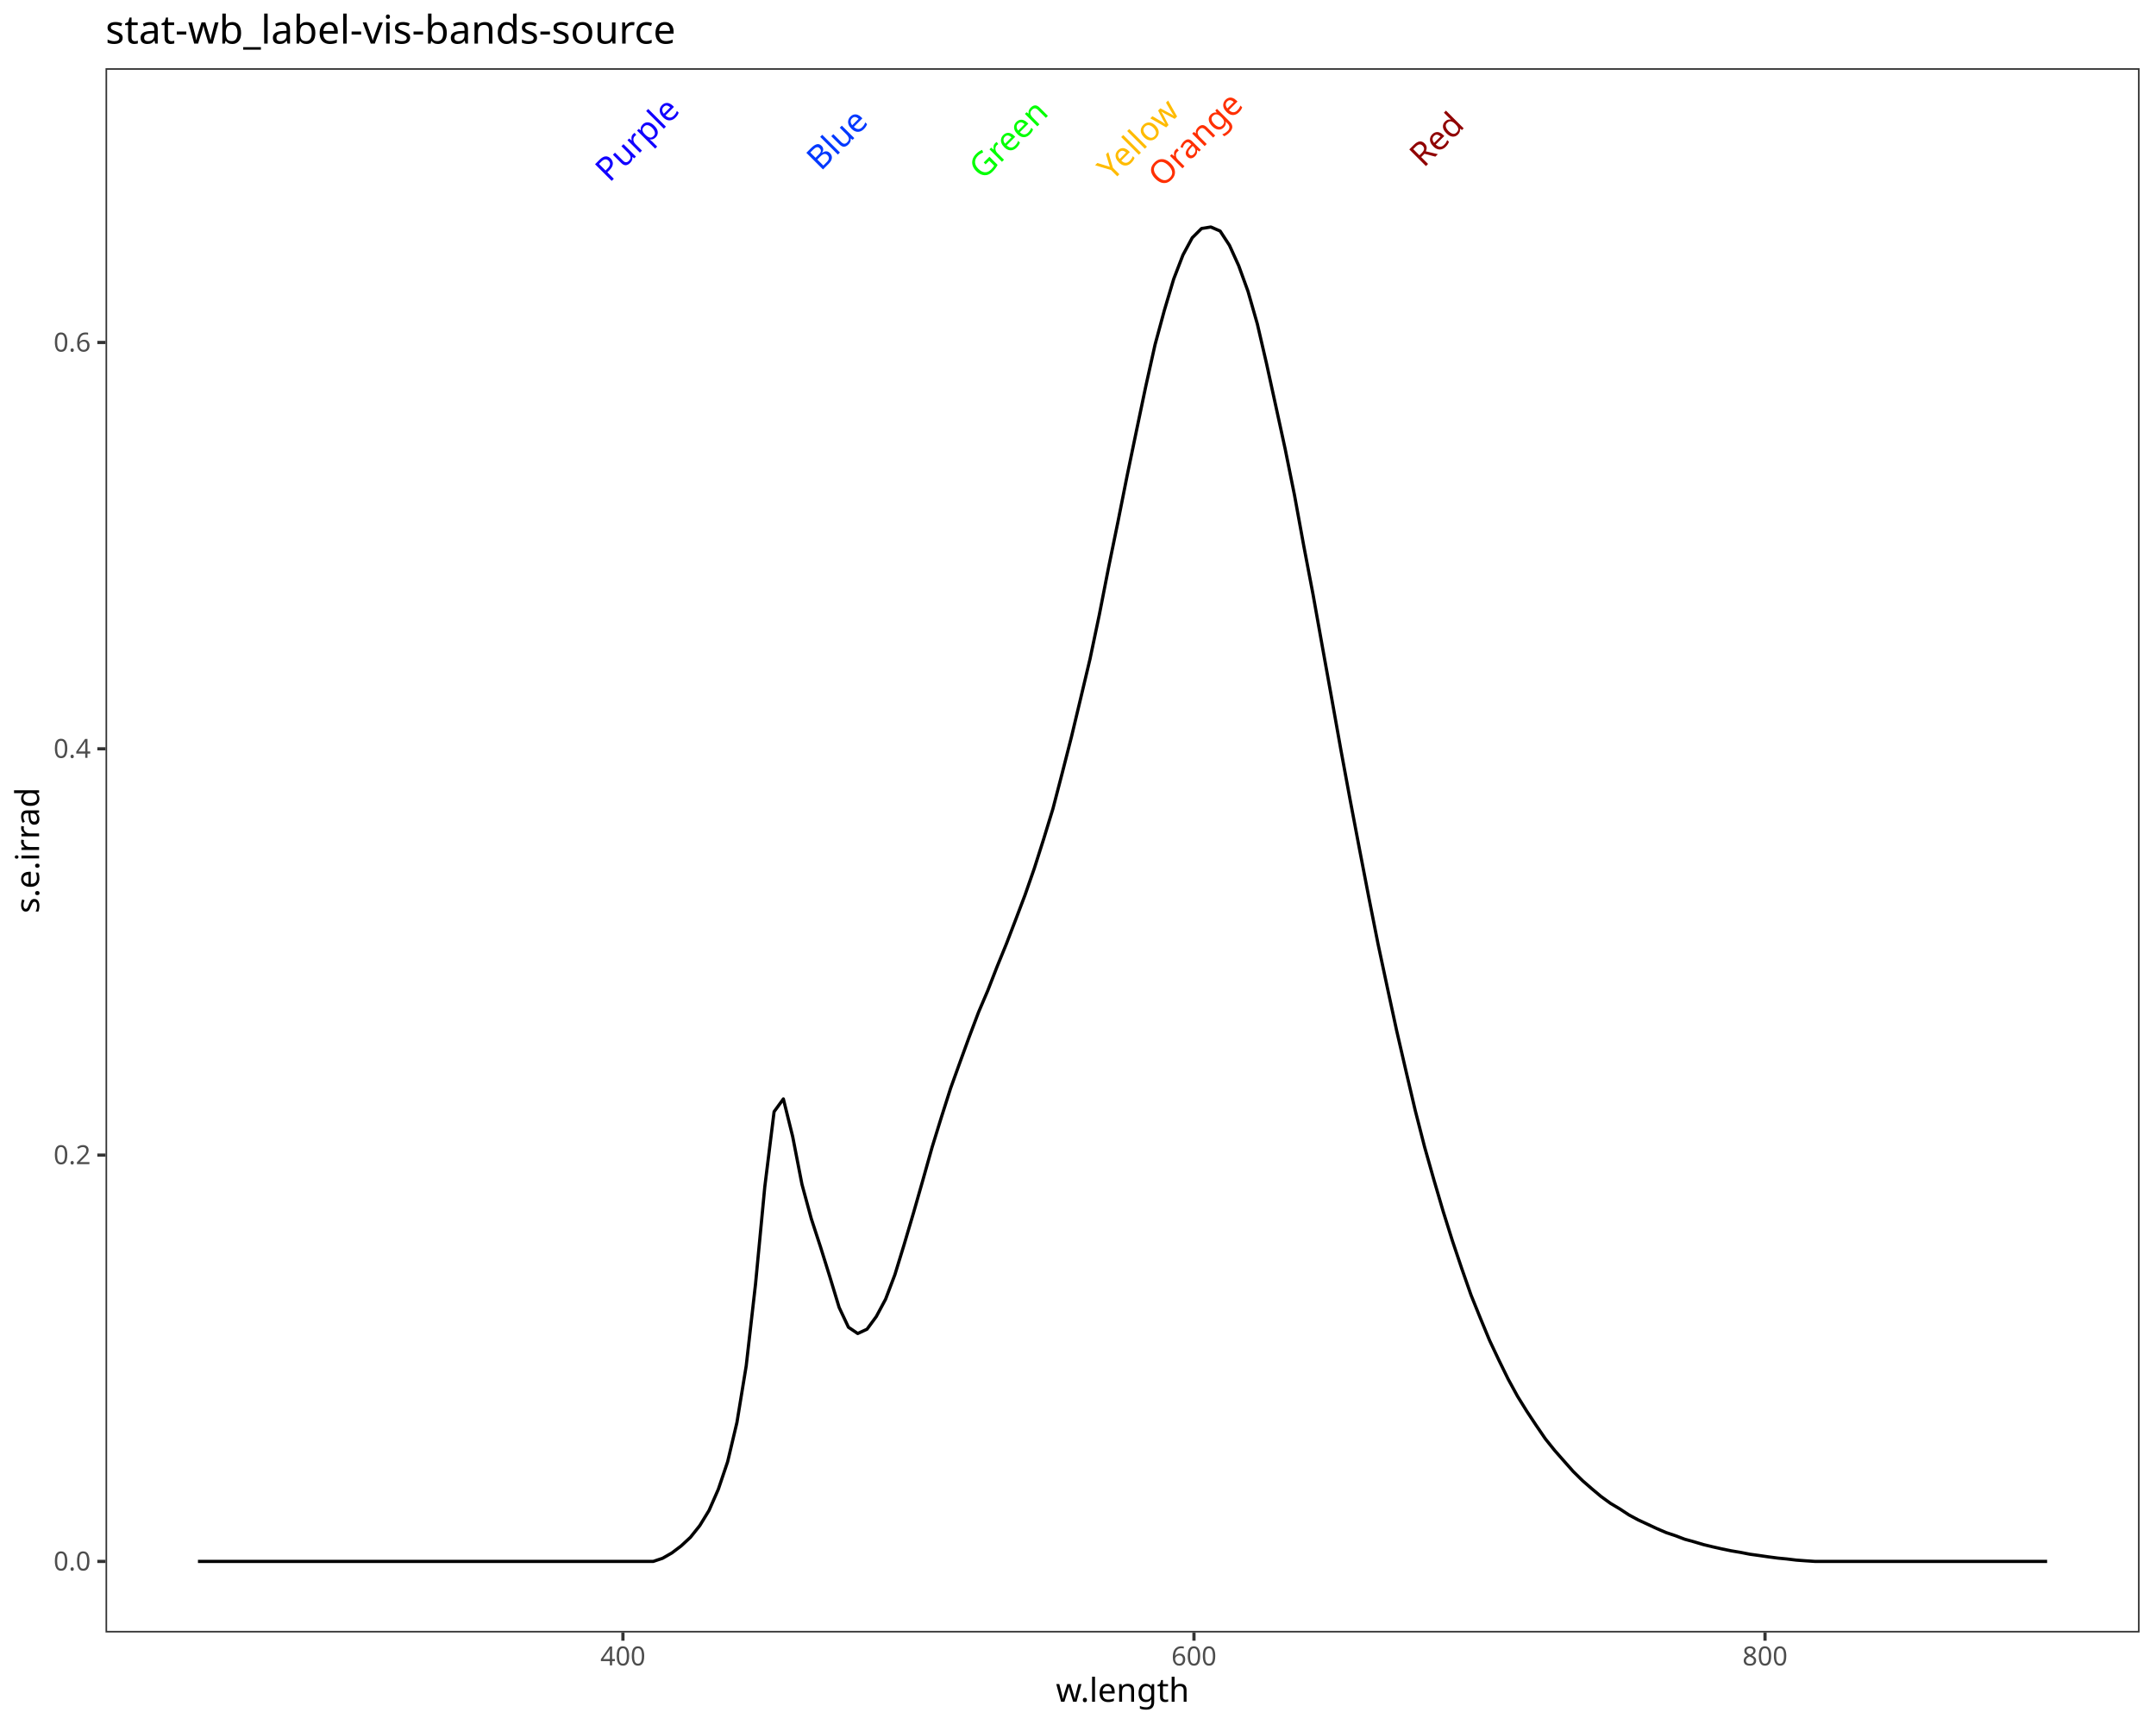
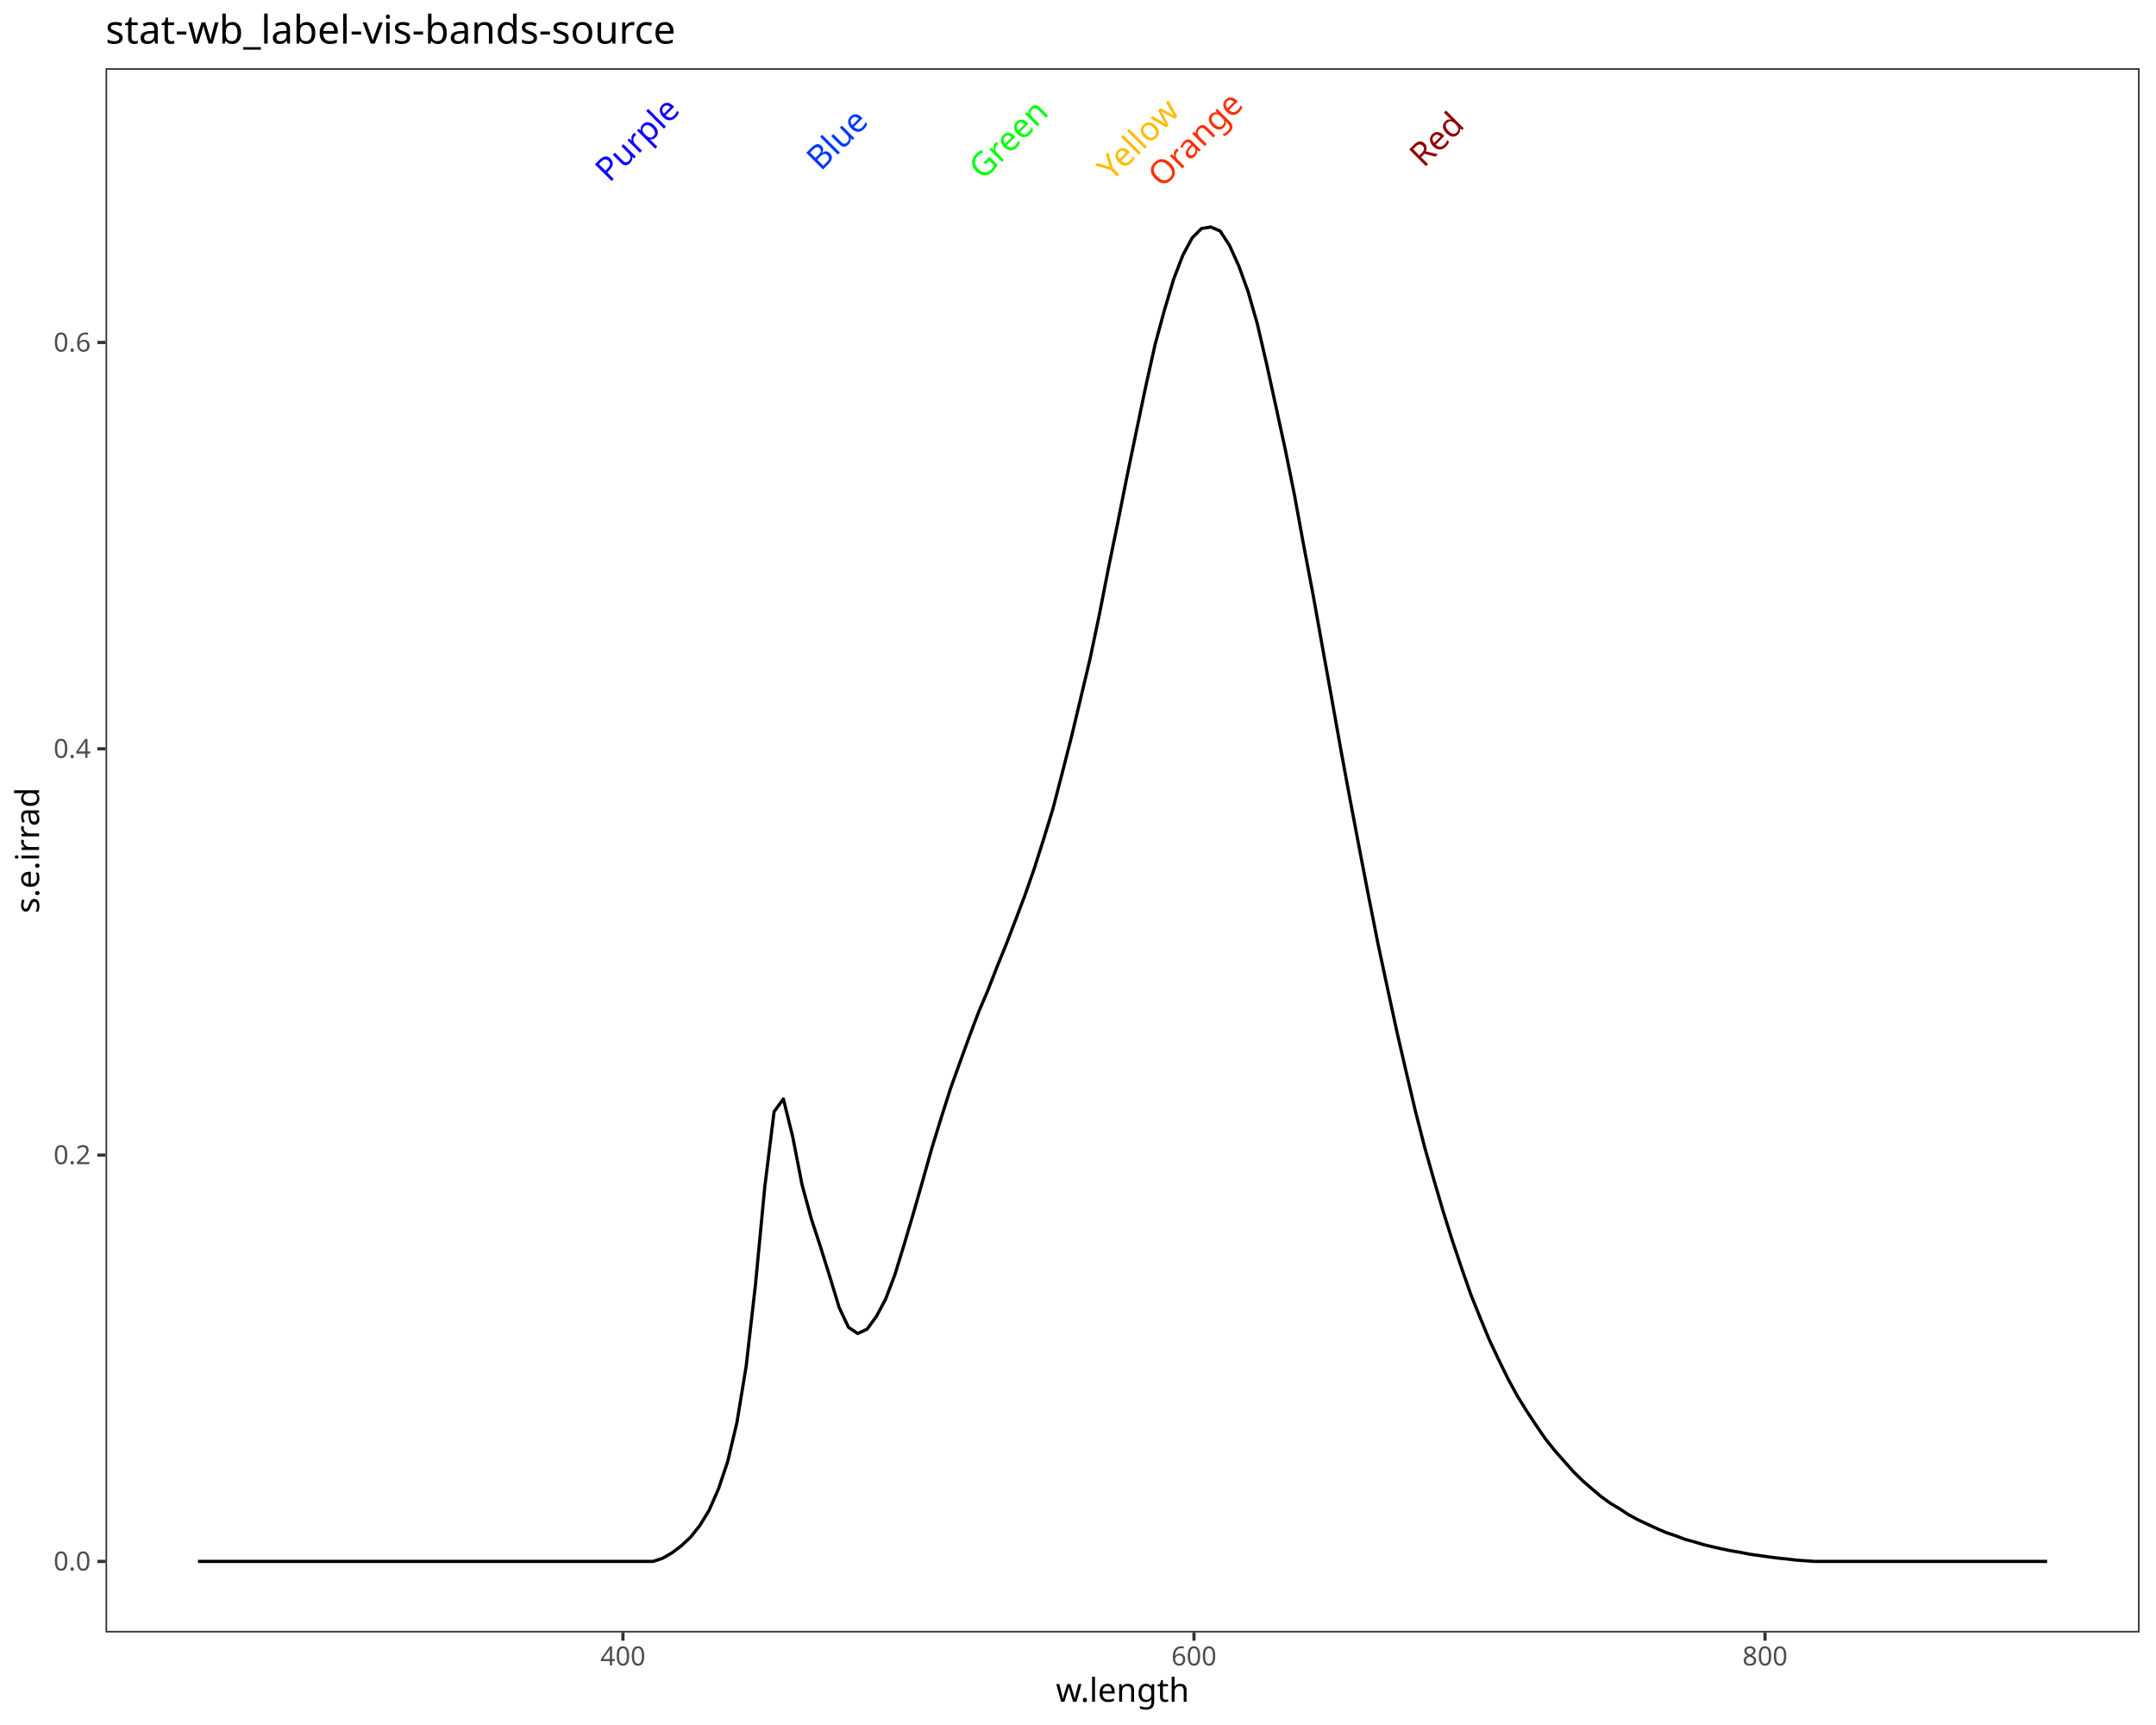
<svg xmlns="http://www.w3.org/2000/svg" class="svglite" data-engine-version="2.0" width="720.00pt" height="576.00pt" viewBox="0 0 720.00 576.00">
  <defs>
    <style type="text/css">
    .svglite line, .svglite polyline, .svglite polygon, .svglite path, .svglite rect, .svglite circle {
      fill: none;
      stroke: #000000;
      stroke-linecap: round;
      stroke-linejoin: round;
      stroke-miterlimit: 10.00;
    }
  </style>
  </defs>
  <rect width="100%" height="100%" style="stroke: none; fill: #FFFFFF;" />
  <defs>
    <clipPath id="cpMC4wMHw3MjAuMDB8MC4wMHw1NzYuMDA=">
      <rect x="0.00" y="0.00" width="720.00" height="576.00" />
    </clipPath>
  </defs>
  <g clip-path="url(#cpMC4wMHw3MjAuMDB8MC4wMHw1NzYuMDA=)">
    <rect x="0.00" y="0.00" width="720.00" height="576.00" style="stroke-width: 1.07; stroke: #FFFFFF; fill: #FFFFFF;" />
  </g>
  <defs>
    <clipPath id="cpMzUuMjR8NzE0LjUyfDIyLjc4fDU0NS4xMQ==">
      <rect x="35.24" y="22.78" width="679.28" height="522.33" />
    </clipPath>
  </defs>
  <g clip-path="url(#cpMzUuMjR8NzE0LjUyfDIyLjc4fDU0NS4xMQ==)">
    <rect x="35.24" y="22.78" width="679.28" height="522.33" style="stroke-width: 1.07; stroke: none; fill: #FFFFFF;" />
    <polyline points="66.11,521.37 69.22,521.37 72.32,521.37 75.42,521.37 78.53,521.37 81.63,521.37 84.73,521.37 87.84,521.37 90.94,521.37 94.04,521.37 97.15,521.37 100.25,521.37 103.35,521.37 106.46,521.37 109.56,521.37 112.66,521.37 115.77,521.37 118.87,521.37 121.97,521.37 125.07,521.37 128.18,521.37 131.28,521.37 134.38,521.37 137.49,521.37 140.59,521.37 143.69,521.37 146.80,521.37 149.90,521.37 153.00,521.37 156.11,521.37 159.21,521.37 162.31,521.37 165.42,521.37 168.52,521.37 171.62,521.37 174.73,521.37 177.83,521.37 180.93,521.37 184.03,521.37 187.14,521.37 190.24,521.37 193.34,521.37 196.45,521.37 199.55,521.37 202.65,521.37 205.76,521.37 208.86,521.37 211.96,521.37 215.07,521.37 218.17,521.37 221.27,520.33 224.38,518.54 227.48,516.20 230.58,513.32 233.69,509.42 236.79,504.35 239.89,497.28 242.99,488.11 246.10,474.98 249.20,456.07 252.30,428.85 255.41,396.24 258.51,371.21 261.61,366.95 264.72,379.54 267.82,395.48 270.92,406.90 274.03,416.42 277.13,426.35 280.23,436.57 283.34,443.18 286.44,445.28 289.54,443.84 292.65,439.60 295.75,433.81 298.85,425.63 301.96,415.49 305.06,405.02 308.16,394.17 311.26,383.14 314.37,373.08 317.47,363.35 320.57,354.75 323.68,346.21 326.78,338.01 329.88,330.74 332.99,322.75 336.09,315.16 339.19,307.08 342.30,298.88 345.40,290.00 348.50,280.27 351.61,270.12 354.71,258.21 357.81,246.07 360.92,233.06 364.02,220.02 367.12,205.27 370.22,189.45 373.33,174.29 376.43,158.73 379.53,143.80 382.64,128.97 385.74,115.05 388.84,103.62 391.95,93.19 395.05,85.14 398.15,79.40 401.26,76.30 404.36,75.80 407.46,77.14 410.57,81.90 413.67,88.73 416.77,97.27 419.88,108.14 422.98,121.49 426.08,135.68 429.18,149.90 432.29,165.29 435.39,182.25 438.49,198.49 441.60,215.89 444.70,233.07 447.80,250.44 450.91,267.25 454.01,283.57 457.11,299.62 460.22,315.31 463.32,329.82 466.42,344.18 469.53,357.63 472.63,370.83 475.73,382.93 478.84,393.92 481.94,404.47 485.04,414.34 488.14,423.54 491.25,432.43 494.35,440.11 497.45,447.60 500.56,454.19 503.66,460.52 506.76,466.20 509.87,471.22 512.97,475.90 516.07,480.44 519.18,484.32 522.28,487.84 525.38,491.34 528.49,494.41 531.59,497.11 534.69,499.71 537.80,501.97 540.90,503.82 544.00,505.86 547.10,507.53 550.21,508.97 553.31,510.42 556.41,511.75 559.52,512.79 562.62,513.97 565.72,514.82 568.83,515.75 571.93,516.50 575.03,517.20 578.14,517.84 581.24,518.36 584.34,518.97 587.45,519.40 590.55,519.85 593.65,520.26 596.76,520.56 599.86,520.94 602.96,521.17 606.07,521.37 609.17,521.37 612.27,521.37 615.37,521.37 618.48,521.37 621.58,521.37 624.68,521.37 627.79,521.37 630.89,521.37 633.99,521.37 637.10,521.37 640.20,521.37 643.30,521.37 646.41,521.37 649.51,521.37 652.61,521.37 655.72,521.37 658.82,521.37 661.92,521.37 665.03,521.37 668.13,521.37 671.23,521.37 674.33,521.37 677.44,521.37 680.54,521.37 683.64,521.37 " style="stroke-width: 1.07; stroke-linecap: butt;" />
-     <text transform="translate(215.48,49.20) rotate(-45)" text-anchor="middle" style="font-size: 11.00px; fill: #1100FF; font-family: sans;" textLength="31.80px" lengthAdjust="spacingAndGlyphs">Purple</text>
-     <text transform="translate(282.22,49.20) rotate(-45)" text-anchor="middle" style="font-size: 11.00px; fill: #0038FF; font-family: sans;" textLength="22.02px" lengthAdjust="spacingAndGlyphs">Blue</text>
-     <text transform="translate(339.43,49.20) rotate(-45)" text-anchor="middle" style="font-size: 11.00px; fill: #00FF00; font-family: sans;" textLength="30.58px" lengthAdjust="spacingAndGlyphs">Green</text>
-     <text transform="translate(382.81,49.20) rotate(-45)" text-anchor="middle" style="font-size: 11.00px; fill: #FFBB00; font-family: sans;" textLength="32.41px" lengthAdjust="spacingAndGlyphs">Yellow</text>
-     <text transform="translate(401.88,49.20) rotate(-45)" text-anchor="middle" style="font-size: 11.00px; fill: #FF2F00; font-family: sans;" textLength="36.70px" lengthAdjust="spacingAndGlyphs">Orange</text>
-     <text transform="translate(482.45,49.20) rotate(-45)" text-anchor="middle" style="font-size: 11.00px; fill: #900000; font-family: sans;" textLength="20.18px" lengthAdjust="spacingAndGlyphs">Red</text>
+     <text transform="translate(215.49,49.21) rotate(-45)" text-anchor="middle" style="font-size: 11.04px; fill: #1100FF; font-family: sans;" textLength="31.91px" lengthAdjust="spacingAndGlyphs">Purple</text>
+     <text transform="translate(282.23,49.21) rotate(-45)" text-anchor="middle" style="font-size: 11.04px; fill: #0038FF; font-family: sans;" textLength="22.10px" lengthAdjust="spacingAndGlyphs">Blue</text>
+     <text transform="translate(339.44,49.21) rotate(-45)" text-anchor="middle" style="font-size: 11.04px; fill: #00FF00; font-family: sans;" textLength="30.69px" lengthAdjust="spacingAndGlyphs">Green</text>
+     <text transform="translate(382.82,49.21) rotate(-45)" text-anchor="middle" style="font-size: 11.04px; fill: #FFBB00; font-family: sans;" textLength="32.52px" lengthAdjust="spacingAndGlyphs">Yellow</text>
+     <text transform="translate(401.89,49.21) rotate(-45)" text-anchor="middle" style="font-size: 11.04px; fill: #FF2F00; font-family: sans;" textLength="36.83px" lengthAdjust="spacingAndGlyphs">Orange</text>
+     <text transform="translate(482.46,49.21) rotate(-45)" text-anchor="middle" style="font-size: 11.04px; fill: #900000; font-family: sans;" textLength="20.26px" lengthAdjust="spacingAndGlyphs">Red</text>
    <rect x="35.24" y="22.78" width="679.28" height="522.33" style="stroke-width: 1.07; stroke: #333333;" />
  </g>
  <g clip-path="url(#cpMC4wMHw3MjAuMDB8MC4wMHw1NzYuMDA=)">
    <text x="30.31" y="524.40" text-anchor="end" style="font-size: 8.80px; fill: #4D4D4D; font-family: sans;" textLength="12.23px" lengthAdjust="spacingAndGlyphs">0.0</text>
    <text x="30.31" y="388.73" text-anchor="end" style="font-size: 8.80px; fill: #4D4D4D; font-family: sans;" textLength="12.23px" lengthAdjust="spacingAndGlyphs">0.2</text>
    <text x="30.31" y="253.06" text-anchor="end" style="font-size: 8.80px; fill: #4D4D4D; font-family: sans;" textLength="12.23px" lengthAdjust="spacingAndGlyphs">0.4</text>
    <text x="30.31" y="117.39" text-anchor="end" style="font-size: 8.80px; fill: #4D4D4D; font-family: sans;" textLength="12.23px" lengthAdjust="spacingAndGlyphs">0.6</text>
    <polyline points="32.50,521.37 35.24,521.37 " style="stroke-width: 1.07; stroke: #333333; stroke-linecap: butt;" />
    <polyline points="32.50,385.70 35.24,385.70 " style="stroke-width: 1.07; stroke: #333333; stroke-linecap: butt;" />
    <polyline points="32.50,250.03 35.24,250.03 " style="stroke-width: 1.07; stroke: #333333; stroke-linecap: butt;" />
    <polyline points="32.50,114.36 35.24,114.36 " style="stroke-width: 1.07; stroke: #333333; stroke-linecap: butt;" />
    <polyline points="208.03,547.85 208.03,545.11 " style="stroke-width: 1.07; stroke: #333333; stroke-linecap: butt;" />
    <polyline points="398.73,547.85 398.73,545.11 " style="stroke-width: 1.07; stroke: #333333; stroke-linecap: butt;" />
    <polyline points="589.43,547.85 589.43,545.11 " style="stroke-width: 1.07; stroke: #333333; stroke-linecap: butt;" />
    <text x="208.03" y="556.10" text-anchor="middle" style="font-size: 8.80px; fill: #4D4D4D; font-family: sans;" textLength="14.68px" lengthAdjust="spacingAndGlyphs">400</text>
    <text x="398.73" y="556.10" text-anchor="middle" style="font-size: 8.80px; fill: #4D4D4D; font-family: sans;" textLength="14.68px" lengthAdjust="spacingAndGlyphs">600</text>
    <text x="589.43" y="556.10" text-anchor="middle" style="font-size: 8.80px; fill: #4D4D4D; font-family: sans;" textLength="14.68px" lengthAdjust="spacingAndGlyphs">800</text>
    <text x="374.88" y="568.24" text-anchor="middle" style="font-size: 11.00px; font-family: sans;" textLength="40.97px" lengthAdjust="spacingAndGlyphs">w.length</text>
    <text transform="translate(13.05,283.95) rotate(-90)" text-anchor="middle" style="font-size: 11.00px; font-family: sans;" textLength="39.74px" lengthAdjust="spacingAndGlyphs">s.e.irrad</text>
    <text x="35.24" y="14.56" style="font-size: 13.20px; font-family: sans;" textLength="182.71px" lengthAdjust="spacingAndGlyphs">stat-wb_label-vis-bands-source</text>
  </g>
</svg>
